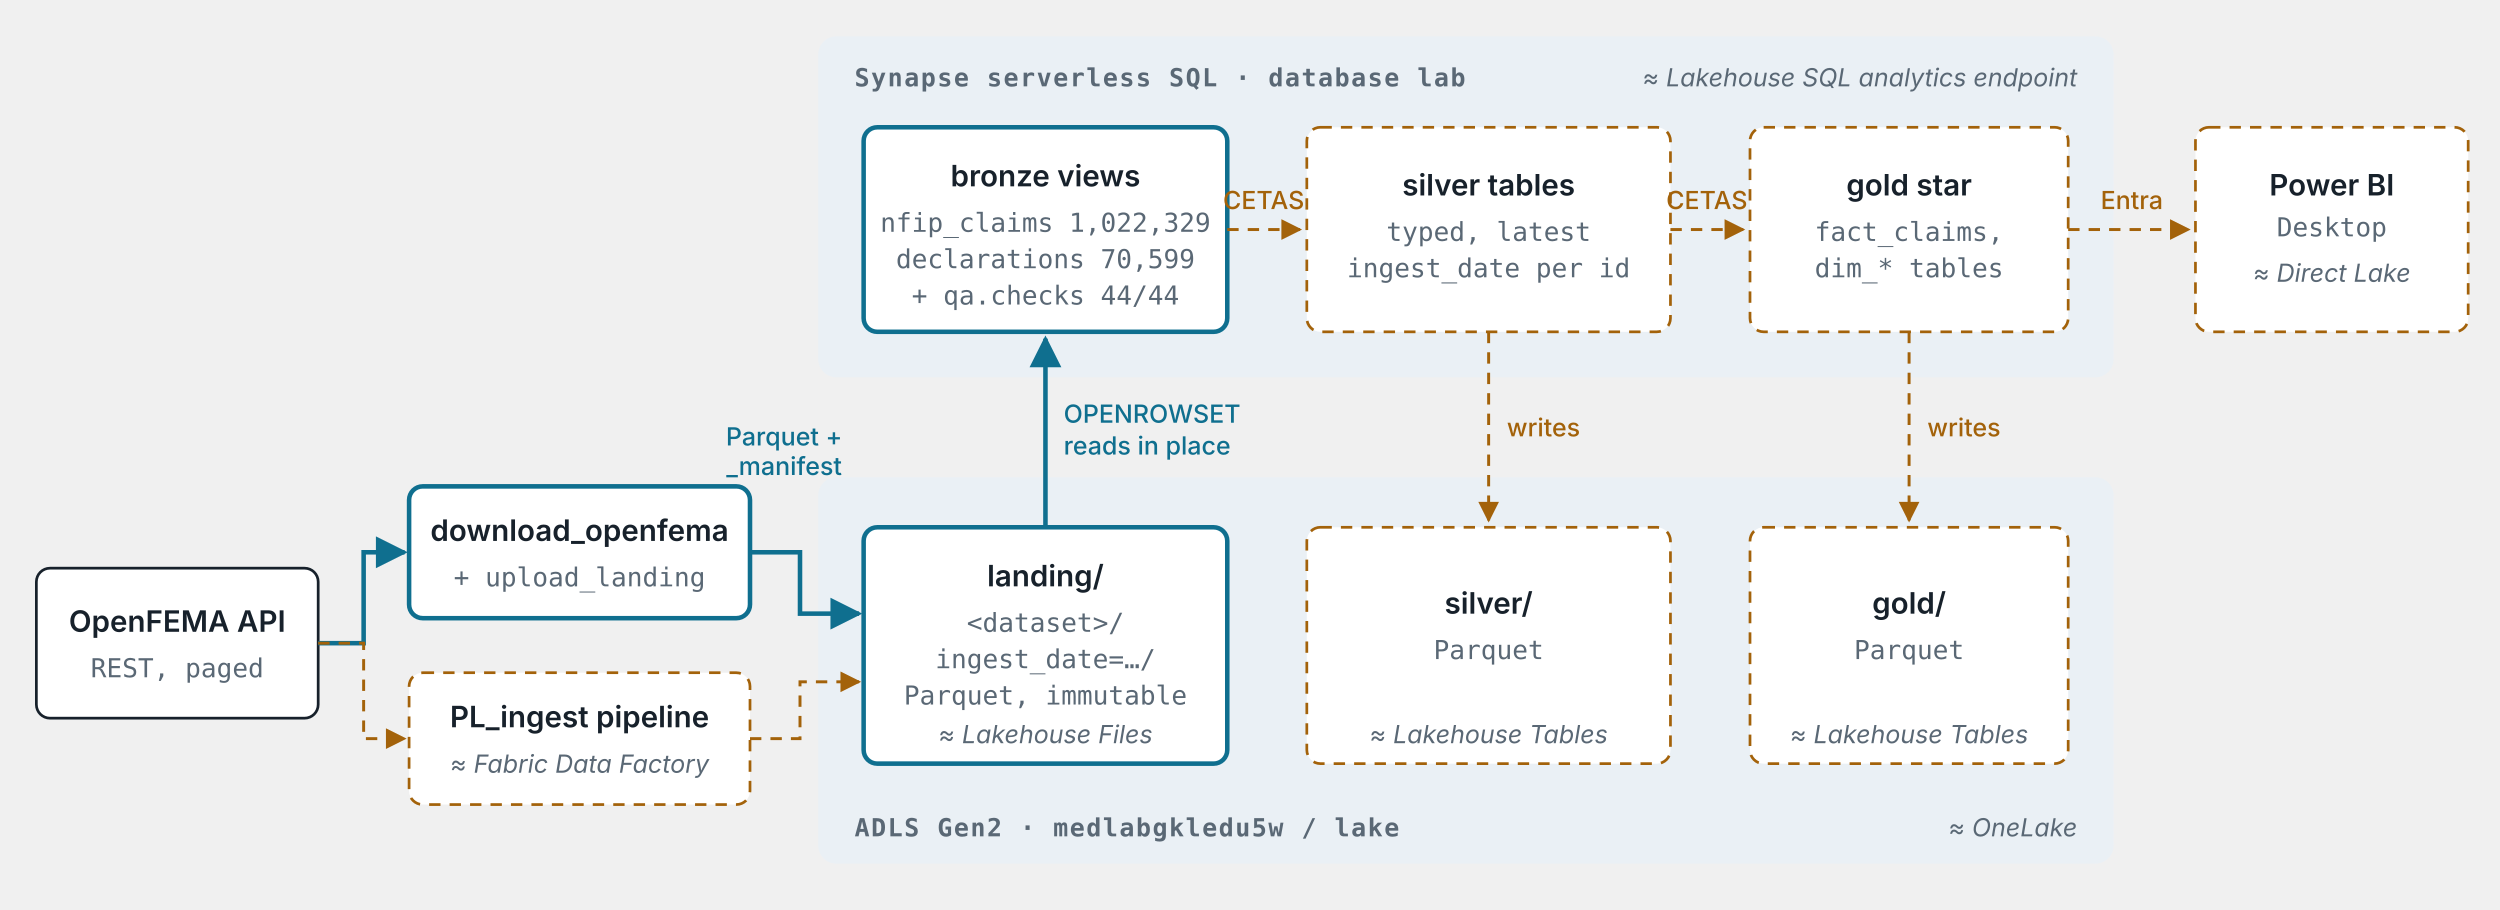
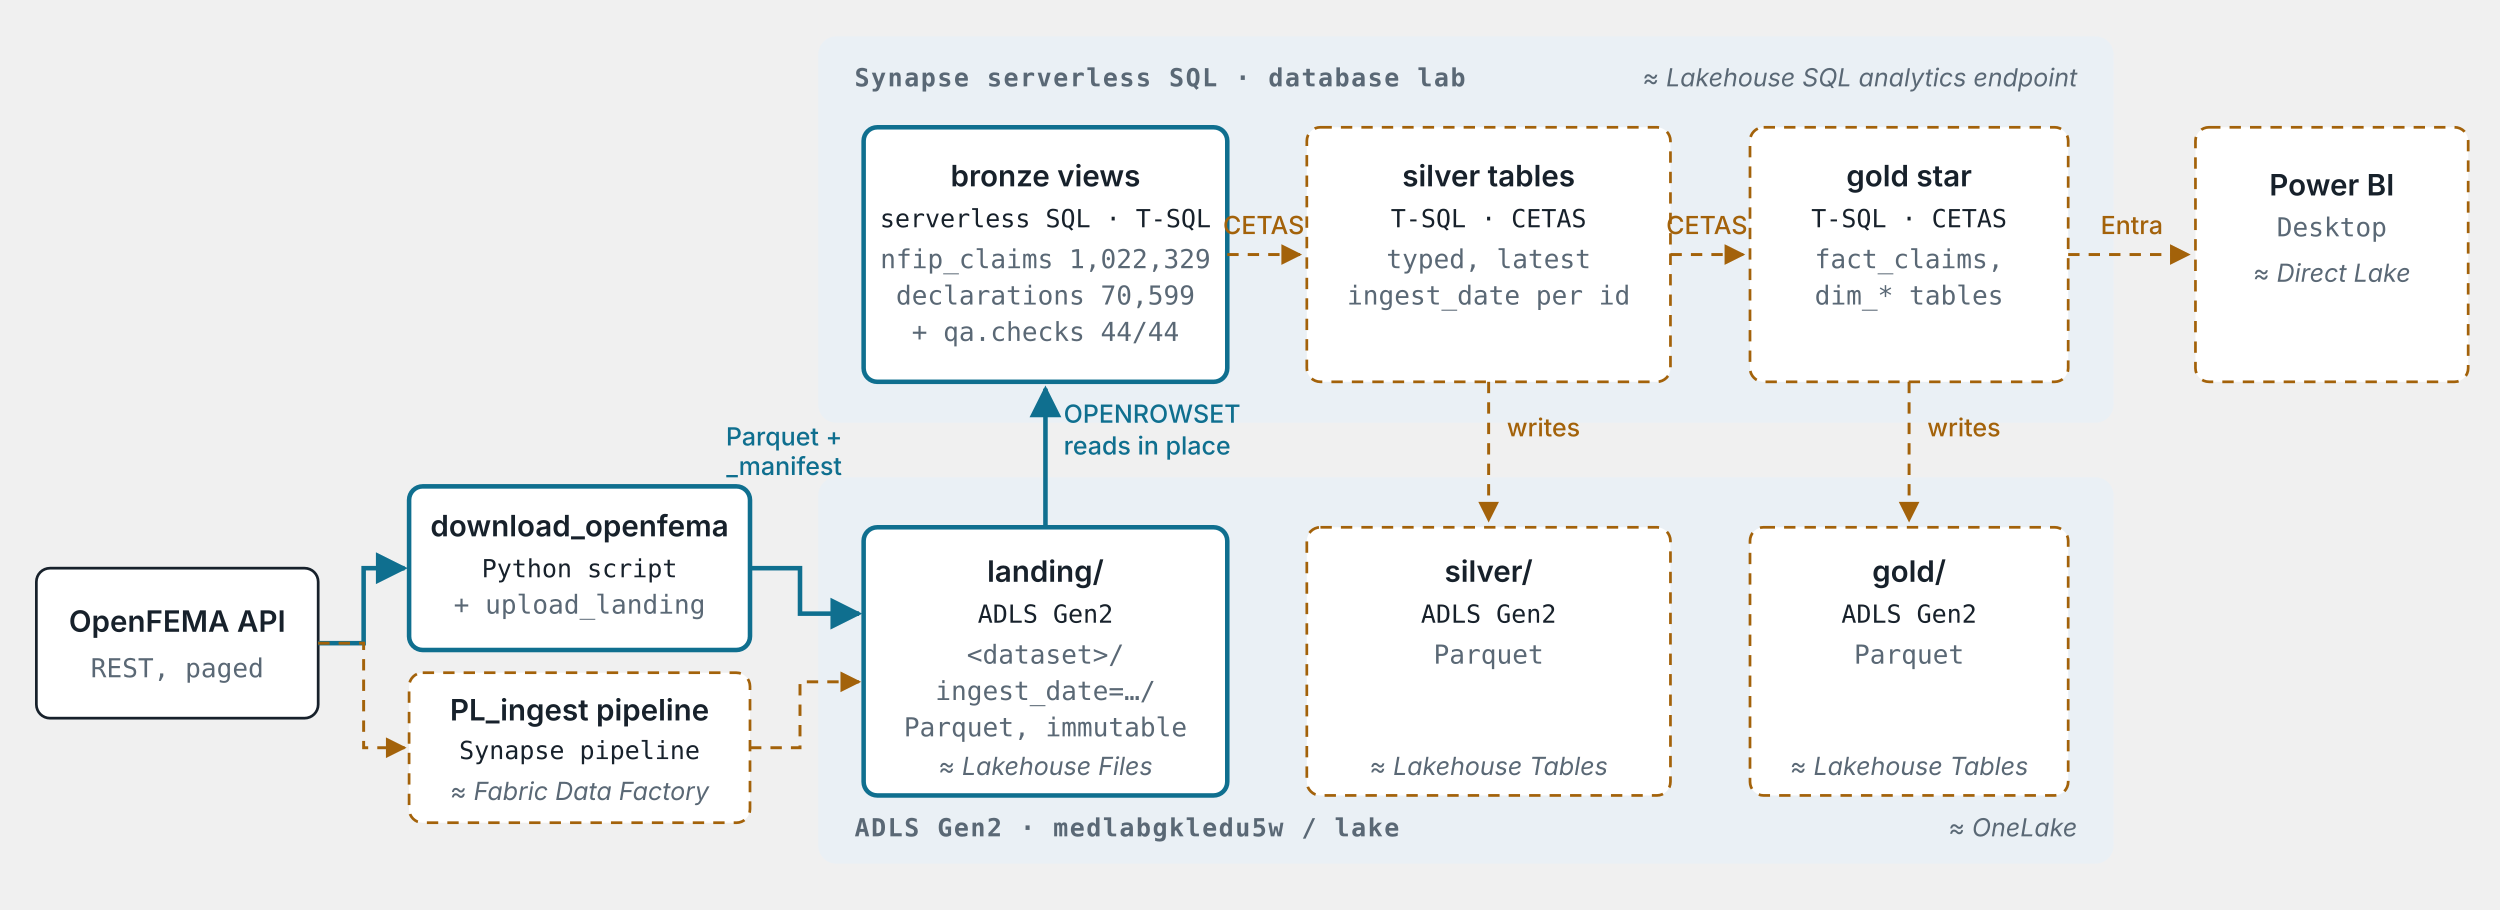
<svg xmlns="http://www.w3.org/2000/svg" viewBox="0 0 1100 400" role="img" aria-label="OpenFEMA data is pulled by a Python script (a Synapse pipeline is planned) into ADLS landing as Parquet. Bronze views read landing in place with OPENROWSET. Planned silver and gold CETAS steps write Parquet back to the lake, and gold feeds a planned Power BI report.">
  <style>
  svg { color: #17212b; background: #ffffff; }
  .band { fill: #eaf0f5; }
  .box { fill: #ffffff; stroke: #17212b; stroke-width: 1.2; }
  .box.plan { stroke: #a3620a; stroke-dasharray: 5 4; }
  .box.hot { stroke: #0f6f8f; stroke-width: 2; }
  .t { fill: #17212b; font: 600 13px "Segoe UI", Inter, system-ui, sans-serif; }
  .s { fill: #5a6875; font: 400 11.5px Consolas, "JetBrains Mono", ui-monospace, monospace; }
  .f { fill: #5a6875; font: italic 400 11px "Segoe UI", Inter, system-ui, sans-serif; }
+   .k { fill: #17212b; font: 500 11px Consolas, "JetBrains Mono", ui-monospace, monospace; }
  .bt { fill: #5a6875; font: 600 11px Consolas, ui-monospace, monospace; letter-spacing: .06em; text-transform: uppercase; }
  .e { fill: none; stroke: #17212b; stroke-width: 1.3; }
  .e.hot { stroke: #0f6f8f; stroke-width: 2; }
  .e.plan { stroke: #a3620a; stroke-dasharray: 5 4; }
  .el { fill: #17212b; font: 500 11px "Segoe UI", Inter, system-ui, sans-serif; }
  .el.hot, .ah.hot { fill: #0f6f8f; }
  .el.plan, .ah.plan { fill: #a3620a; }
  .ah { fill: #17212b; }
  @media (prefers-color-scheme: dark) {
    svg { background: #10161c; }
    .band { fill: #1b2731; }
    .box { fill: #172029; stroke: #e3e9ef; }
    .box.plan { stroke: #e0a24a; } .box.hot { stroke: #4fb6d6; }
    .t, .el, .ah { fill: #e3e9ef; } .e { stroke: #e3e9ef; }
    .s, .f, .bt { fill: #93a2b0; }
+     .k { fill: #e3e9ef; }
    .e.hot { stroke: #4fb6d6; } .el.hot, .ah.hot { fill: #4fb6d6; }
    .e.plan { stroke: #e0a24a; } .el.plan, .ah.plan { fill: #e0a24a; }
  }
</style>
  <defs>
    <marker id="a" viewBox="0 0 10 10" refX="9" refY="5" markerWidth="7" markerHeight="7" orient="auto-start-reverse">
      <path d="M0,0 L10,5 L0,10 z" class="ah" />
    </marker>
    <marker id="ah" viewBox="0 0 10 10" refX="9" refY="5" markerWidth="7" markerHeight="7" orient="auto-start-reverse">
      <path d="M0,0 L10,5 L0,10 z" class="ah hot" />
    </marker>
    <marker id="ap" viewBox="0 0 10 10" refX="9" refY="5" markerWidth="7" markerHeight="7" orient="auto-start-reverse">
      <path d="M0,0 L10,5 L0,10 z" class="ah plan" />
    </marker>
  </defs>
-   <rect class="band" x="360" y="16" width="570" height="150" rx="8" />
+   <rect class="band" x="360" y="16" width="570" height="170" rx="8" />
  <text class="bt" x="376" y="38">Synapse serverless SQL · database lab</text>
  <text class="f" x="914" y="38" text-anchor="end">≈ Lakehouse SQL analytics endpoint</text>
-   <rect class="box hot" x="380" y="56" width="160" height="90" rx="6" />
+   <rect class="box hot" x="380" y="56" width="160" height="112" rx="6" />
  <text class="t" x="460" y="82" text-anchor="middle">bronze views</text>
-   <text class="s" x="460" y="102" text-anchor="middle">nfip_claims 1,022,329</text>
-   <text class="s" x="460" y="118" text-anchor="middle">declarations 70,599</text>
-   <text class="s" x="460" y="134" text-anchor="middle">+ qa.checks 44/44</text>
-   <rect class="box plan" x="575" y="56" width="160" height="90" rx="6" />
-   <text class="t" x="655" y="86" text-anchor="middle">silver tables</text>
-   <text class="s" x="655" y="106" text-anchor="middle">typed, latest</text>
-   <text class="s" x="655" y="122" text-anchor="middle">ingest_date per id</text>
-   <rect class="box plan" x="770" y="56" width="140" height="90" rx="6" />
-   <text class="t" x="840" y="86" text-anchor="middle">gold star</text>
-   <text class="s" x="840" y="106" text-anchor="middle">fact_claims,</text>
-   <text class="s" x="840" y="122" text-anchor="middle">dim_* tables</text>
+   <text class="k" x="460" y="100" text-anchor="middle">serverless SQL · T-SQL</text>
+   <text class="s" x="460" y="118" text-anchor="middle">nfip_claims 1,022,329</text>
+   <text class="s" x="460" y="134" text-anchor="middle">declarations 70,599</text>
+   <text class="s" x="460" y="150" text-anchor="middle">+ qa.checks 44/44</text>
+   <rect class="box plan" x="575" y="56" width="160" height="112" rx="6" />
+   <text class="t" x="655" y="82" text-anchor="middle">silver tables</text>
+   <text class="k" x="655" y="100" text-anchor="middle">T-SQL · CETAS</text>
+   <text class="s" x="655" y="118" text-anchor="middle">typed, latest</text>
+   <text class="s" x="655" y="134" text-anchor="middle">ingest_date per id</text>
+   <rect class="box plan" x="770" y="56" width="140" height="112" rx="6" />
+   <text class="t" x="840" y="82" text-anchor="middle">gold star</text>
+   <text class="k" x="840" y="100" text-anchor="middle">T-SQL · CETAS</text>
+   <text class="s" x="840" y="118" text-anchor="middle">fact_claims,</text>
+   <text class="s" x="840" y="134" text-anchor="middle">dim_* tables</text>
  <rect class="band" x="360" y="210" width="570" height="170" rx="8" />
  <text class="bt" x="376" y="368">ADLS Gen2 · medlabgkledu5w / lake</text>
  <text class="f" x="914" y="368" text-anchor="end">≈ OneLake</text>
-   <rect class="box hot" x="380" y="232" width="160" height="104" rx="6" />
-   <text class="t" x="460" y="258" text-anchor="middle">landing/</text>
-   <text class="s" x="460" y="278" text-anchor="middle">&lt;dataset&gt;/</text>
-   <text class="s" x="460" y="294" text-anchor="middle">ingest_date=…/</text>
-   <text class="s" x="460" y="310" text-anchor="middle">Parquet, immutable</text>
-   <text class="f" x="460" y="327" text-anchor="middle">≈ Lakehouse Files</text>
-   <rect class="box plan" x="575" y="232" width="160" height="104" rx="6" />
-   <text class="t" x="655" y="270" text-anchor="middle">silver/</text>
-   <text class="s" x="655" y="290" text-anchor="middle">Parquet</text>
-   <text class="f" x="655" y="327" text-anchor="middle">≈ Lakehouse Tables</text>
-   <rect class="box plan" x="770" y="232" width="140" height="104" rx="6" />
-   <text class="t" x="840" y="270" text-anchor="middle">gold/</text>
-   <text class="s" x="840" y="290" text-anchor="middle">Parquet</text>
-   <text class="f" x="840" y="327" text-anchor="middle">≈ Lakehouse Tables</text>
+   <rect class="box hot" x="380" y="232" width="160" height="118" rx="6" />
+   <text class="t" x="460" y="256" text-anchor="middle">landing/</text>
+   <text class="k" x="460" y="274" text-anchor="middle">ADLS Gen2</text>
+   <text class="s" x="460" y="292" text-anchor="middle">&lt;dataset&gt;/</text>
+   <text class="s" x="460" y="308" text-anchor="middle">ingest_date=…/</text>
+   <text class="s" x="460" y="324" text-anchor="middle">Parquet, immutable</text>
+   <text class="f" x="460" y="341" text-anchor="middle">≈ Lakehouse Files</text>
+   <rect class="box plan" x="575" y="232" width="160" height="118" rx="6" />
+   <text class="t" x="655" y="256" text-anchor="middle">silver/</text>
+   <text class="k" x="655" y="274" text-anchor="middle">ADLS Gen2</text>
+   <text class="s" x="655" y="292" text-anchor="middle">Parquet</text>
+   <text class="f" x="655" y="341" text-anchor="middle">≈ Lakehouse Tables</text>
+   <rect class="box plan" x="770" y="232" width="140" height="118" rx="6" />
+   <text class="t" x="840" y="256" text-anchor="middle">gold/</text>
+   <text class="k" x="840" y="274" text-anchor="middle">ADLS Gen2</text>
+   <text class="s" x="840" y="292" text-anchor="middle">Parquet</text>
+   <text class="f" x="840" y="341" text-anchor="middle">≈ Lakehouse Tables</text>
  <rect class="box" x="16" y="250" width="124" height="66" rx="6" />
  <text class="t" x="78" y="278" text-anchor="middle">OpenFEMA API</text>
  <text class="s" x="78" y="298" text-anchor="middle">REST, paged</text>
-   <rect class="box hot" x="180" y="214" width="150" height="58" rx="6" />
-   <text class="t" x="255" y="238" text-anchor="middle">download_openfema</text>
-   <text class="s" x="255" y="258" text-anchor="middle">+ upload_landing</text>
-   <rect class="box plan" x="180" y="296" width="150" height="58" rx="6" />
-   <text class="t" x="255" y="320" text-anchor="middle">PL_ingest pipeline</text>
-   <text class="f" x="255" y="340" text-anchor="middle">≈ Fabric Data Factory</text>
-   <polyline class="e hot" points="140,283 160,283 160,243 178,243" marker-end="url(#ah)" />
-   <polyline class="e plan" points="140,283 160,283 160,325 178,325" marker-end="url(#ap)" />
-   <polyline class="e hot" points="330,243 352,243 352,270 378,270" marker-end="url(#ah)" />
+   <rect class="box hot" x="180" y="214" width="150" height="72" rx="6" />
+   <text class="t" x="255" y="236" text-anchor="middle">download_openfema</text>
+   <text class="k" x="255" y="254" text-anchor="middle">Python script</text>
+   <text class="s" x="255" y="270" text-anchor="middle">+ upload_landing</text>
+   <rect class="box plan" x="180" y="296" width="150" height="66" rx="6" />
+   <text class="t" x="255" y="317" text-anchor="middle">PL_ingest pipeline</text>
+   <text class="k" x="255" y="334" text-anchor="middle">Synapse pipeline</text>
+   <text class="f" x="255" y="352" text-anchor="middle">≈ Fabric Data Factory</text>
+   <polyline class="e hot" points="140,283 160,283 160,250 178,250" marker-end="url(#ah)" />
+   <polyline class="e plan" points="140,283 160,283 160,329 178,329" marker-end="url(#ap)" />
+   <polyline class="e hot" points="330,250 352,250 352,270 378,270" marker-end="url(#ah)" />
  <text class="el hot" x="345" y="196" text-anchor="middle">Parquet +</text>
  <text class="el hot" x="345" y="209" text-anchor="middle">_manifest</text>
-   <polyline class="e plan" points="330,325 352,325 352,300 378,300" marker-end="url(#ap)" />
-   <line class="e hot" x1="460" y1="232" x2="460" y2="149" marker-end="url(#ah)" />
+   <polyline class="e plan" points="330,329 352,329 352,300 378,300" marker-end="url(#ap)" />
+   <line class="e hot" x1="460" y1="232" x2="460" y2="171" marker-end="url(#ah)" />
  <text class="el hot" x="468" y="186">OPENROWSET</text>
  <text class="el hot" x="468" y="200">reads in place</text>
-   <line class="e plan" x1="540" y1="101" x2="572" y2="101" marker-end="url(#ap)" />
-   <text class="el plan" x="556" y="92" text-anchor="middle">CETAS</text>
-   <line class="e plan" x1="655" y1="146" x2="655" y2="229" marker-end="url(#ap)" />
+   <line class="e plan" x1="540" y1="112" x2="572" y2="112" marker-end="url(#ap)" />
+   <text class="el plan" x="556" y="103" text-anchor="middle">CETAS</text>
+   <line class="e plan" x1="655" y1="168" x2="655" y2="229" marker-end="url(#ap)" />
  <text class="el plan" x="663" y="192">writes</text>
-   <line class="e plan" x1="735" y1="101" x2="767" y2="101" marker-end="url(#ap)" />
-   <text class="el plan" x="751" y="92" text-anchor="middle">CETAS</text>
-   <line class="e plan" x1="840" y1="146" x2="840" y2="229" marker-end="url(#ap)" />
+   <line class="e plan" x1="735" y1="112" x2="767" y2="112" marker-end="url(#ap)" />
+   <text class="el plan" x="751" y="103" text-anchor="middle">CETAS</text>
+   <line class="e plan" x1="840" y1="168" x2="840" y2="229" marker-end="url(#ap)" />
  <text class="el plan" x="848" y="192">writes</text>
-   <rect class="box plan" x="966" y="56" width="120" height="90" rx="6" />
+   <rect class="box plan" x="966" y="56" width="120" height="112" rx="6" />
  <text class="t" x="1026" y="86" text-anchor="middle">Power BI</text>
  <text class="s" x="1026" y="104" text-anchor="middle">Desktop</text>
  <text class="f" x="1026" y="124" text-anchor="middle">≈ Direct Lake</text>
-   <line class="e plan" x1="910" y1="101" x2="963" y2="101" marker-end="url(#ap)" />
-   <text class="el plan" x="938" y="92" text-anchor="middle">Entra</text>
+   <line class="e plan" x1="910" y1="112" x2="963" y2="112" marker-end="url(#ap)" />
+   <text class="el plan" x="938" y="103" text-anchor="middle">Entra</text>
</svg>
